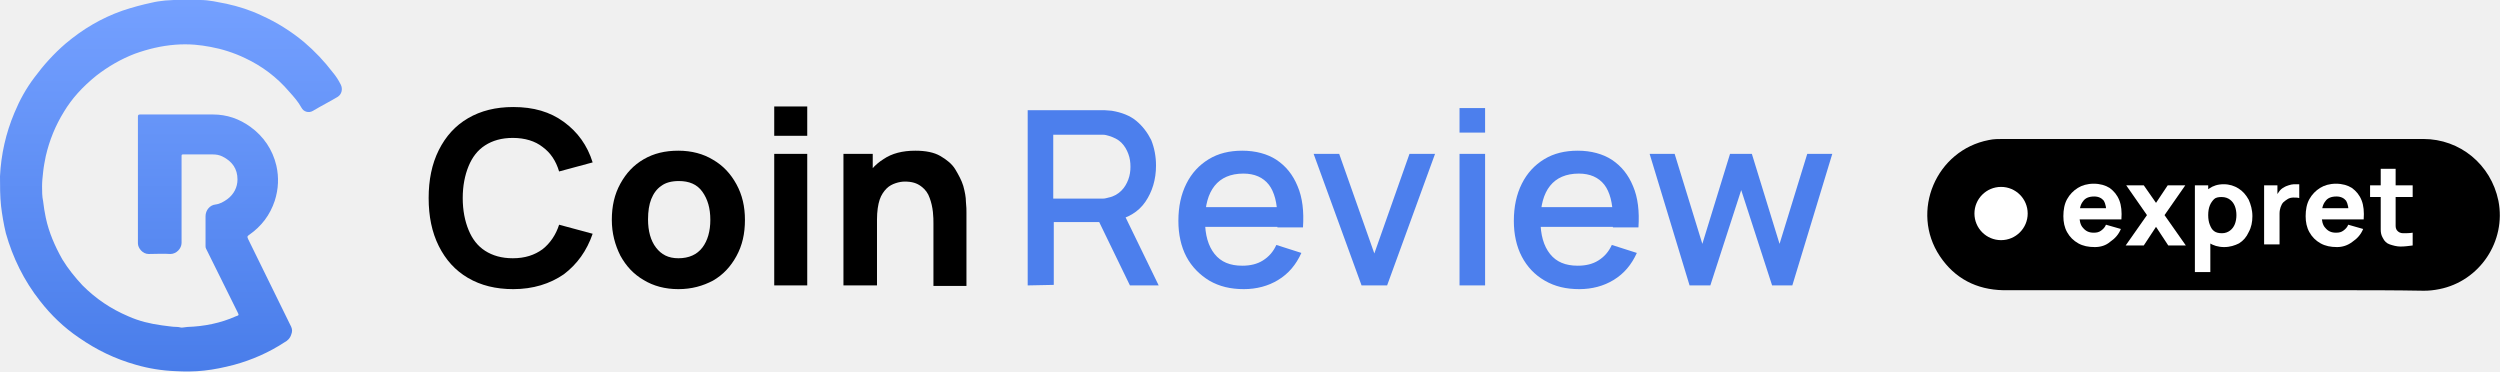
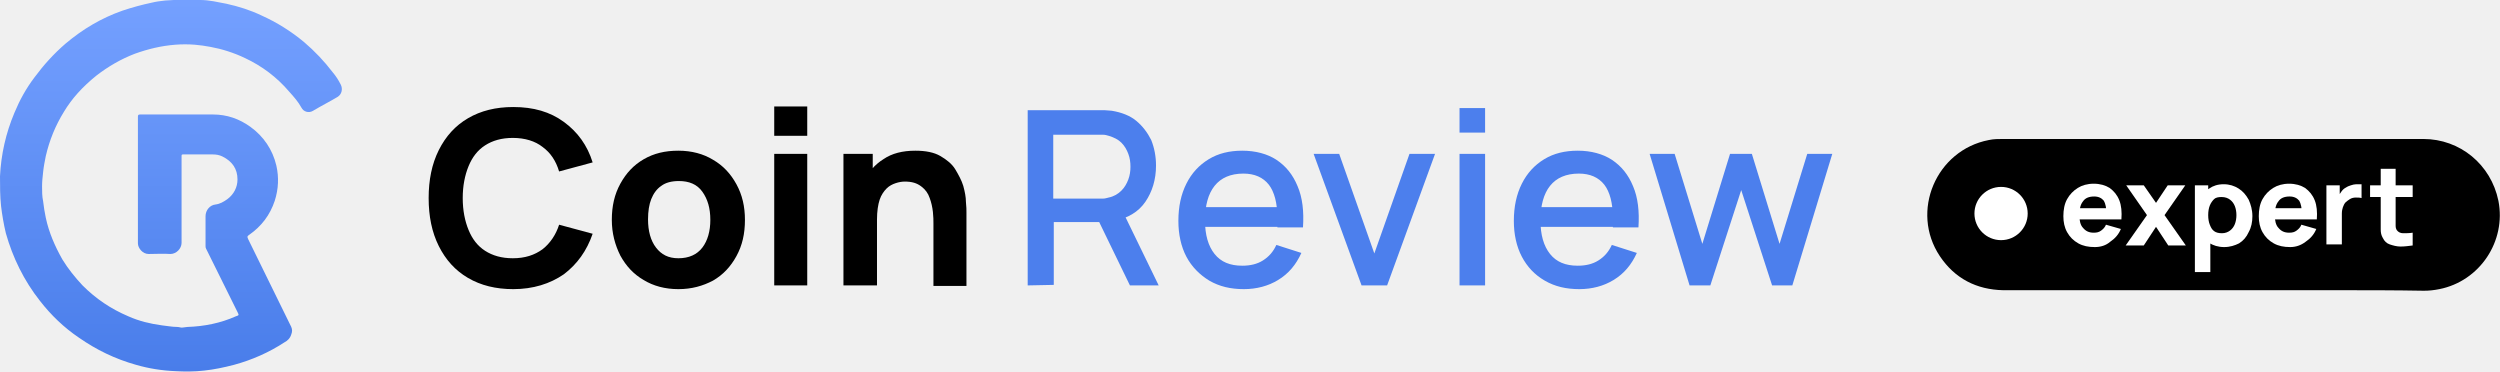
<svg xmlns="http://www.w3.org/2000/svg" version="1.1" id="Layer_1" x="0px" y="0px" viewBox="0 0 469.5 69.8" style="enable-background:new 0 0 469.5 69.8;" xml:space="preserve">
  <style type="text/css">
	.st0{fill:url(#SVGID_1_);}
	.st1{fill:#4C7FED;}
	.st2{fill:#FFFFFF;}
</style>
  <g>
-     <linearGradient id="SVGID_1_" gradientUnits="userSpaceOnUse" x1="32.1" y1="-8.741" x2="32.1" y2="60.798" gradientTransform="matrix(1 0 0 -1 0 61.05)">
+     <linearGradient id="SVGID_1_" gradientUnits="userSpaceOnUse" x1="32.1" y1="983.791" x2="32.1" y2="914.252" gradientTransform="matrix(1 0 0 1 0 -914)">
      <stop offset="0" style="stop-color:#497DEA" />
      <stop offset="1" style="stop-color:#74A0FF" />
    </linearGradient>
    <path class="st0" d="M25.9,33.8c0-4,0-7.9,0-11.9c0-0.3,0.1-0.4,0.4-0.4c4.6,0,9.1,0,13.7,0c2.6,0,4.9,0.8,7,2.3   c2.5,1.8,4.2,4.3,4.9,7.3c0.5,2.2,0.4,4.4-0.3,6.6c-0.9,2.7-2.5,4.8-4.8,6.4c-0.4,0.3-0.4,0.3-0.2,0.8c2.7,5.5,5.4,11,8.1,16.5   c0.2,0.5,0.2,0.9,0,1.4c-0.2,0.7-0.7,1.2-1.3,1.5c-2.9,1.9-6.1,3.3-9.4,4.2c-1.9,0.5-3.8,0.9-5.7,1.1c-1.8,0.2-3.6,0.2-5.4,0.1   c-2.5-0.1-5-0.5-7.4-1.2c-3.9-1.1-7.4-2.8-10.7-5.1c-2.8-1.9-5.2-4.2-7.3-6.9c-3-3.8-5.1-8.1-6.4-12.7c-0.4-1.7-0.7-3.4-0.9-5.1   C0,36.8,0,35,0,33.1C0.2,29,1.1,25,2.7,21.2c1-2.4,2.2-4.6,3.8-6.7c1.7-2.3,3.6-4.4,5.8-6.3C15.5,5.5,19,3.4,23,2   c1.8-0.6,3.6-1.1,5.5-1.5c0.8-0.2,1.6-0.3,2.5-0.4C33.2-0.1,35.4,0,37.6,0c1.7,0,3.3,0.4,4.9,0.7c2.3,0.5,4.5,1.2,6.6,2.2   c2.9,1.3,5.6,3,8,5c2,1.7,3.8,3.6,5.4,5.7c0.6,0.7,1.1,1.5,1.5,2.3c0.4,0.8,0.2,1.8-0.6,2.3c-1.5,0.9-3.1,1.7-4.6,2.6   C58,21.3,57,21,56.6,20.2c-0.6-1.1-1.4-2-2.3-3c-2.3-2.7-5.1-4.8-8.3-6.3c-2.1-1-4.3-1.7-6.5-2.1c-1-0.2-1.9-0.3-2.9-0.4   c-1.2-0.1-2.5-0.1-3.7,0c-2.6,0.2-5.1,0.8-7.6,1.7c-2.6,1-5,2.4-7.2,4.1c-2.6,2.1-4.6,4.3-6.1,6.8c-1.6,2.6-2.7,5.3-3.4,8.3   c-0.2,1-0.4,2-0.5,3C8,33.2,7.9,34.1,7.9,35c0,0.9,0,1.9,0.2,2.8c0.1,1,0.3,2.1,0.5,3.1c0.6,2.8,1.7,5.3,3.1,7.8   c1.1,1.8,2.4,3.4,3.8,4.9c2.5,2.5,5.3,4.4,8.6,5.8c2,0.9,4.1,1.4,6.3,1.7c1,0.1,1.9,0.3,2.9,0.3c0.4,0,0.7,0.2,1.1,0.1   c0.3,0,0.5-0.1,0.8-0.1c3.1-0.1,6.2-0.7,9.1-2c0.6-0.2,0.6-0.2,0.3-0.8c-2-4-3.9-7.9-5.9-11.9c-0.1-0.2-0.1-0.3-0.1-0.5   c0-1.9,0-3.8,0-5.6c0-1.1,0.8-2.1,1.9-2.2c0.8-0.1,1.5-0.5,2.2-1c1.2-0.9,1.9-2.2,1.9-3.7c0-2-1-3.4-2.8-4.3   c-0.6-0.3-1.2-0.4-1.9-0.4c-1.8,0-3.7,0-5.5,0c-0.3,0-0.3,0.1-0.3,0.3c0,5.4,0,10.9,0,16.3c0,1.1-1,2.1-2.1,2.1   c-1.3-0.1-2.7,0-4.1,0c-1.1,0-2-1.1-2-2C25.9,41.7,25.9,37.8,25.9,33.8z" />
  </g>
  <g>
    <path d="M96.4,54.3c-3.3,0-6.1-0.7-8.5-2.1c-2.4-1.4-4.2-3.4-5.5-6s-1.9-5.6-1.9-9s0.6-6.4,1.9-9s3.1-4.6,5.5-6   c2.4-1.4,5.2-2.1,8.5-2.1c3.8,0,6.9,0.9,9.5,2.8c2.6,1.9,4.4,4.4,5.4,7.6l-6.3,1.7c-0.6-2-1.6-3.5-3.1-4.6   c-1.4-1.1-3.3-1.7-5.6-1.7c-2.1,0-3.8,0.5-5.2,1.4s-2.4,2.2-3.1,3.9c-0.7,1.7-1.1,3.7-1.1,6s0.4,4.3,1.1,6s1.7,3,3.1,3.9   c1.4,0.9,3.1,1.4,5.2,1.4c2.3,0,4.1-0.6,5.6-1.7c1.4-1.1,2.5-2.7,3.1-4.6l6.3,1.7c-1.1,3.2-2.9,5.7-5.4,7.6   C103.3,53.3,100.1,54.3,96.4,54.3z" />
    <path d="M127.4,54.3c-2.5,0-4.7-0.6-6.5-1.7c-1.9-1.1-3.3-2.6-4.4-4.6c-1-2-1.6-4.2-1.6-6.7c0-2.6,0.5-4.8,1.6-6.8s2.5-3.5,4.4-4.6   s4-1.6,6.5-1.6s4.7,0.6,6.5,1.7c1.9,1.1,3.3,2.6,4.4,4.6c1.1,2,1.6,4.2,1.6,6.7c0,2.6-0.5,4.8-1.6,6.8s-2.5,3.5-4.4,4.6   C132,53.7,129.9,54.3,127.4,54.3z M127.4,48.5c2,0,3.5-0.7,4.5-2s1.5-3.1,1.5-5.2c0-2.2-0.5-3.9-1.5-5.3s-2.5-2-4.4-2   c-1.4,0-2.5,0.3-3.3,0.9c-0.9,0.6-1.5,1.5-1.9,2.5s-0.6,2.3-0.6,3.8c0,2.2,0.5,4,1.5,5.3S125.5,48.5,127.4,48.5z" />
    <path d="M145.4,25.5V20h6.2v5.5H145.4z M145.4,53.6V28.9h6.2v24.7C151.6,53.6,145.4,53.6,145.4,53.6z" />
-     <path d="M158.4,53.6V28.9h5.5v8.2h0.8v16.5H158.4z M175.3,53.6V42c0-0.6,0-1.3-0.1-2.2c-0.1-0.9-0.3-1.8-0.6-2.6   c-0.3-0.9-0.8-1.6-1.6-2.2s-1.7-0.9-3.1-0.9c-0.5,0-1.1,0.1-1.7,0.3c-0.6,0.2-1.2,0.5-1.7,1s-1,1.2-1.3,2.1s-0.5,2.2-0.5,3.7   l-3.6-1.7c0-1.9,0.4-3.8,1.2-5.5s2-3.1,3.6-4.1c1.6-1.1,3.6-1.6,6-1.6c1.9,0,3.5,0.3,4.7,1s2.2,1.5,2.8,2.5s1.2,2.1,1.5,3.1   c0.3,1.1,0.5,2.1,0.5,3c0.1,0.9,0.1,1.6,0.1,2v13.8h-6.2V53.6z" />
+     <path d="M158.4,53.6V28.9h5.5v8.2h0.8v16.5H158.4z M175.3,53.6V42c0-0.6,0-1.3-0.1-2.2c-0.1-0.9-0.3-1.8-0.6-2.6   c-0.3-0.9-0.8-1.6-1.6-2.2s-1.7-0.9-3.1-0.9c-0.5,0-1.1,0.1-1.7,0.3c-0.6,0.2-1.2,0.5-1.7,1s-1,1.2-1.3,2.1s-0.5,2.2-0.5,3.7   l-3.6-1.7c0-1.9,0.4-3.8,1.2-5.5s2-3.1,3.6-4.1c1.6-1.1,3.6-1.6,6-1.6c1.9,0,3.5,0.3,4.7,1s2.2,1.5,2.8,2.5s1.2,2.1,1.5,3.1   c0.3,1.1,0.5,2.1,0.5,3c0.1,0.9,0.1,1.6,0.1,2v13.8h-6.2L175.3,53.6L175.3,53.6z" />
    <path class="st1" d="M193,53.6V20.7h13.3c0.3,0,0.7,0,1.2,0s0.9,0.1,1.3,0.1c1.8,0.3,3.4,0.9,4.6,1.9c1.2,1,2.1,2.2,2.8,3.6   c0.6,1.5,0.9,3.1,0.9,4.8c0,2.6-0.7,4.9-2,6.8s-3.3,3.1-6,3.6l-1.9,0.2h-9.3v11.8L193,53.6L193,53.6z M197.8,37.3h8.3   c0.3,0,0.6,0,1,0s0.7-0.1,1.1-0.2c1-0.2,1.8-0.7,2.4-1.3c0.6-0.6,1-1.3,1.3-2.1c0.3-0.8,0.4-1.6,0.4-2.4s-0.1-1.6-0.4-2.4   c-0.3-0.8-0.7-1.5-1.3-2.1s-1.4-1-2.4-1.3c-0.3-0.1-0.7-0.2-1.1-0.2c-0.4,0-0.7,0-1,0h-8.3V37.3z M212.2,53.6l-6.5-13.4l4.8-1.2   l7.1,14.6H212.2z" />
    <path class="st1" d="M233.6,54.3c-2.5,0-4.6-0.5-6.5-1.6c-1.8-1.1-3.3-2.6-4.3-4.5s-1.5-4.2-1.5-6.7c0-2.7,0.5-5,1.5-7   s2.4-3.5,4.2-4.6s3.9-1.6,6.3-1.6c2.5,0,4.7,0.6,6.4,1.7c1.8,1.2,3.1,2.8,4,5c0.9,2.1,1.2,4.7,1,7.7h-4.8V41c0-2.9-0.6-5-1.6-6.3   c-1.1-1.4-2.7-2.1-4.8-2.1c-2.4,0-4.2,0.8-5.4,2.3s-1.8,3.7-1.8,6.5c0,2.7,0.6,4.8,1.8,6.3s2.9,2.2,5.2,2.2c1.5,0,2.8-0.3,3.9-1   c1.1-0.7,1.9-1.6,2.5-2.9l4.7,1.5c-1,2.2-2.4,3.9-4.4,5.1C238.2,53.7,236,54.3,233.6,54.3z M224.8,42.6v-3.7h17.7v3.7H224.8z" />
    <path class="st1" d="M255.7,53.6l-9-24.7h4.8l6.6,18.7l6.6-18.7h4.8l-9,24.7C260.5,53.6,255.7,53.6,255.7,53.6z" />
    <path class="st1" d="M274.1,24.9v-4.6h4.8v4.6H274.1z M274.1,53.6V28.9h4.8v24.7C278.9,53.6,274.1,53.6,274.1,53.6z" />
    <path class="st1" d="M296.6,54.3c-2.5,0-4.6-0.5-6.5-1.6s-3.3-2.6-4.3-4.5s-1.5-4.2-1.5-6.7c0-2.7,0.5-5,1.5-7s2.4-3.5,4.2-4.6   s3.9-1.6,6.3-1.6c2.5,0,4.7,0.6,6.4,1.7c1.8,1.2,3.1,2.8,4,5c0.9,2.1,1.2,4.7,1,7.7h-4.8V41c0-2.9-0.6-5-1.6-6.3   c-1.1-1.4-2.7-2.1-4.8-2.1c-2.4,0-4.2,0.8-5.4,2.3c-1.2,1.5-1.8,3.7-1.8,6.5c0,2.7,0.6,4.8,1.8,6.3c1.2,1.5,2.9,2.2,5.2,2.2   c1.5,0,2.8-0.3,3.9-1s1.9-1.6,2.5-2.9l4.7,1.5c-1,2.2-2.4,3.9-4.4,5.1C301.2,53.7,299,54.3,296.6,54.3z M287.8,42.6v-3.7h17.6v3.7   H287.8z" />
    <path class="st1" d="M317.3,53.6l-7.5-24.7h4.7l5.2,16.9l5.2-16.9h4.1l5.2,16.9l5.2-16.9h4.7l-7.5,24.7h-3.8L327,35.7l-5.8,17.9   C321.2,53.6,317.3,53.6,317.3,53.6z" />
  </g>
  <g>
    <path d="M438.9,54.5c-5.4,0-57.3,0-62.7,0c-5-0.1-9.1-2.2-11.9-6.4c-5.6-8.4-0.7-19.9,9.2-21.8c0.9-0.2,1.8-0.2,2.7-0.2   c10.8,0,68.1,0,78.9,0c6.9,0,12.7,4.8,14.1,11.6c1.5,7.6-3.5,15.1-11.1,16.6c-1,0.2-1.9,0.3-2.9,0.3   C449.8,54.5,444.4,54.5,438.9,54.5z" />
  </g>
  <g>
    <path class="st2" d="M393.4,46.4c-1.2,0-2.2-0.2-3.1-0.7s-1.6-1.2-2.1-2.1s-0.7-1.9-0.7-3c0-1.2,0.2-2.3,0.7-3.2   c0.5-0.9,1.2-1.6,2-2.1s1.8-0.8,3-0.8s2.2,0.3,3,0.8c0.8,0.6,1.4,1.3,1.8,2.3s0.5,2.2,0.4,3.6h-2.8v-1c0-1.1-0.2-2-0.5-2.5   c-0.4-0.5-1-0.8-1.8-0.8c-1,0-1.7,0.3-2.1,0.9c-0.5,0.6-0.7,1.5-0.7,2.6c0,1,0.2,1.9,0.7,2.4c0.5,0.6,1.1,0.9,2,0.9   c0.6,0,1-0.1,1.4-0.4s0.7-0.6,0.9-1.1l2.8,0.8c-0.4,1-1.1,1.8-2,2.4C395.5,46.1,394.5,46.4,393.4,46.4z M389.7,41.2v-2.1h7.5v2.1   H389.7z" />
    <path class="st2" d="M399.2,46.1l4-5.7l-3.9-5.6h3.3l2.3,3.3l2.2-3.3h3.3l-3.9,5.6l4,5.7h-3.3l-2.3-3.5l-2.3,3.5H399.2z" />
    <path class="st2" d="M412.2,51.1V34.8h2.5v7.7h0.4v8.6H412.2z M417.7,46.4c-1.1,0-2.1-0.3-2.8-0.8s-1.3-1.2-1.7-2.1s-0.6-1.9-0.6-3   s0.2-2.1,0.6-3s0.9-1.6,1.7-2.1c0.7-0.5,1.6-0.8,2.7-0.8s2,0.3,2.8,0.8s1.4,1.2,1.9,2.1c0.4,0.9,0.7,1.9,0.7,3.1   c0,1.1-0.2,2.1-0.7,3c-0.4,0.9-1,1.6-1.8,2.1C419.7,46.1,418.8,46.4,417.7,46.4z M417.3,43.8c0.6,0,1.1-0.2,1.5-0.5   s0.7-0.7,0.9-1.2c0.2-0.5,0.3-1.1,0.3-1.7s-0.1-1.2-0.3-1.7c-0.2-0.5-0.5-0.9-0.9-1.2c-0.4-0.3-0.9-0.5-1.6-0.5   c-0.6,0-1.1,0.1-1.4,0.4s-0.6,0.7-0.8,1.2c-0.2,0.5-0.3,1.1-0.3,1.8s0.1,1.3,0.3,1.8c0.2,0.5,0.4,0.9,0.8,1.2   S416.7,43.8,417.3,43.8z" />
-     <path class="st2" d="M425.2,46.1V34.8h2.5v2.7l-0.3-0.4c0.1-0.4,0.3-0.7,0.6-1.1c0.2-0.3,0.5-0.6,0.9-0.8c0.3-0.2,0.6-0.3,0.9-0.4   s0.7-0.2,1-0.2s0.7,0,1,0v2.6c-0.3-0.1-0.7-0.1-1.1-0.1s-0.8,0.1-1.1,0.3c-0.3,0.2-0.6,0.4-0.8,0.6s-0.4,0.6-0.5,0.9   s-0.2,0.7-0.2,1.2v5.8h-2.9V46.1z" />
-     <path class="st2" d="M438.9,46.4c-1.2,0-2.2-0.2-3.1-0.7s-1.6-1.2-2.1-2.1s-0.7-1.9-0.7-3c0-1.2,0.2-2.3,0.7-3.2   c0.5-0.9,1.2-1.6,2-2.1s1.8-0.8,3-0.8s2.2,0.3,3,0.8c0.8,0.6,1.4,1.3,1.8,2.3s0.5,2.2,0.4,3.6h-2.8v-1c0-1.1-0.2-2-0.5-2.5   c-0.4-0.5-1-0.8-1.8-0.8c-1,0-1.7,0.3-2.1,0.9c-0.5,0.6-0.7,1.5-0.7,2.6c0,1,0.2,1.9,0.7,2.4c0.5,0.6,1.1,0.9,2,0.9   c0.6,0,1-0.1,1.4-0.4s0.7-0.6,0.9-1.1l2.8,0.8c-0.4,1-1.1,1.8-2,2.4C440.9,46.1,439.9,46.4,438.9,46.4z M435.1,41.2v-2.1h7.5v2.1   H435.1z" />
+     <path class="st2" d="M430.1,46.4c-1.2,0-2.2-0.2-3.1-0.7s-1.6-1.2-2.1-2.1s-0.7-1.9-0.7-3c0-1.2,0.2-2.3,0.7-3.2   c0.5-0.9,1.2-1.6,2-2.1s1.8-0.8,3-0.8s2.2,0.3,3,0.8c0.8,0.6,1.4,1.3,1.8,2.3s0.5,2.2,0.4,3.6h-2.8v-1c0-1.1-0.2-2-0.5-2.5   c-0.4-0.5-1-0.8-1.8-0.8c-1,0-1.7,0.3-2.1,0.9c-0.5,0.6-0.7,1.5-0.7,2.6c0,1,0.2,1.9,0.7,2.4c0.5,0.6,1.1,0.9,2,0.9   c0.6,0,1-0.1,1.4-0.4s0.7-0.6,0.9-1.1L435,43c-0.4,1-1.1,1.8-2,2.4C432.1,46.1,431.1,46.4,430.1,46.4z M426.3,41.2v-2.1h7.5v2.1   H426.3z" />
    <path class="st2" d="M445.1,37v-2.2h8V37H445.1z M453.1,46.1c-0.8,0.1-1.5,0.2-2.3,0.2c-0.7,0-1.4-0.2-2-0.4   c-0.6-0.2-1-0.6-1.3-1.2c-0.3-0.5-0.4-1-0.4-1.6c0-0.5,0-1.1,0-1.8v-9.6h2.8v9.5c0,0.4,0,0.8,0,1.2c0,0.4,0.1,0.6,0.2,0.8   c0.3,0.4,0.7,0.6,1.2,0.6s1.2,0,1.8-0.1L453.1,46.1L453.1,46.1z" />
+     <path class="st2" d="M436.9,46.1V34.8h2.5v2.7l-0.3-0.4c0.1-0.4,0.3-0.7,0.6-1.1c0.2-0.3,0.5-0.6,0.9-0.8c0.3-0.2,0.6-0.3,0.9-0.4   s0.7-0.2,1-0.2s0.7,0,1,0v2.6c-0.3-0.1-0.7-0.1-1.1-0.1s-0.8,0.1-1.1,0.3c-0.3,0.2-0.6,0.4-0.8,0.6s-0.4,0.6-0.5,0.9   s-0.2,0.7-0.2,1.2v5.8h-2.9V46.1z" />
  </g>
  <circle class="st2" cx="375.8" cy="40.1" r="5" />
</svg>
